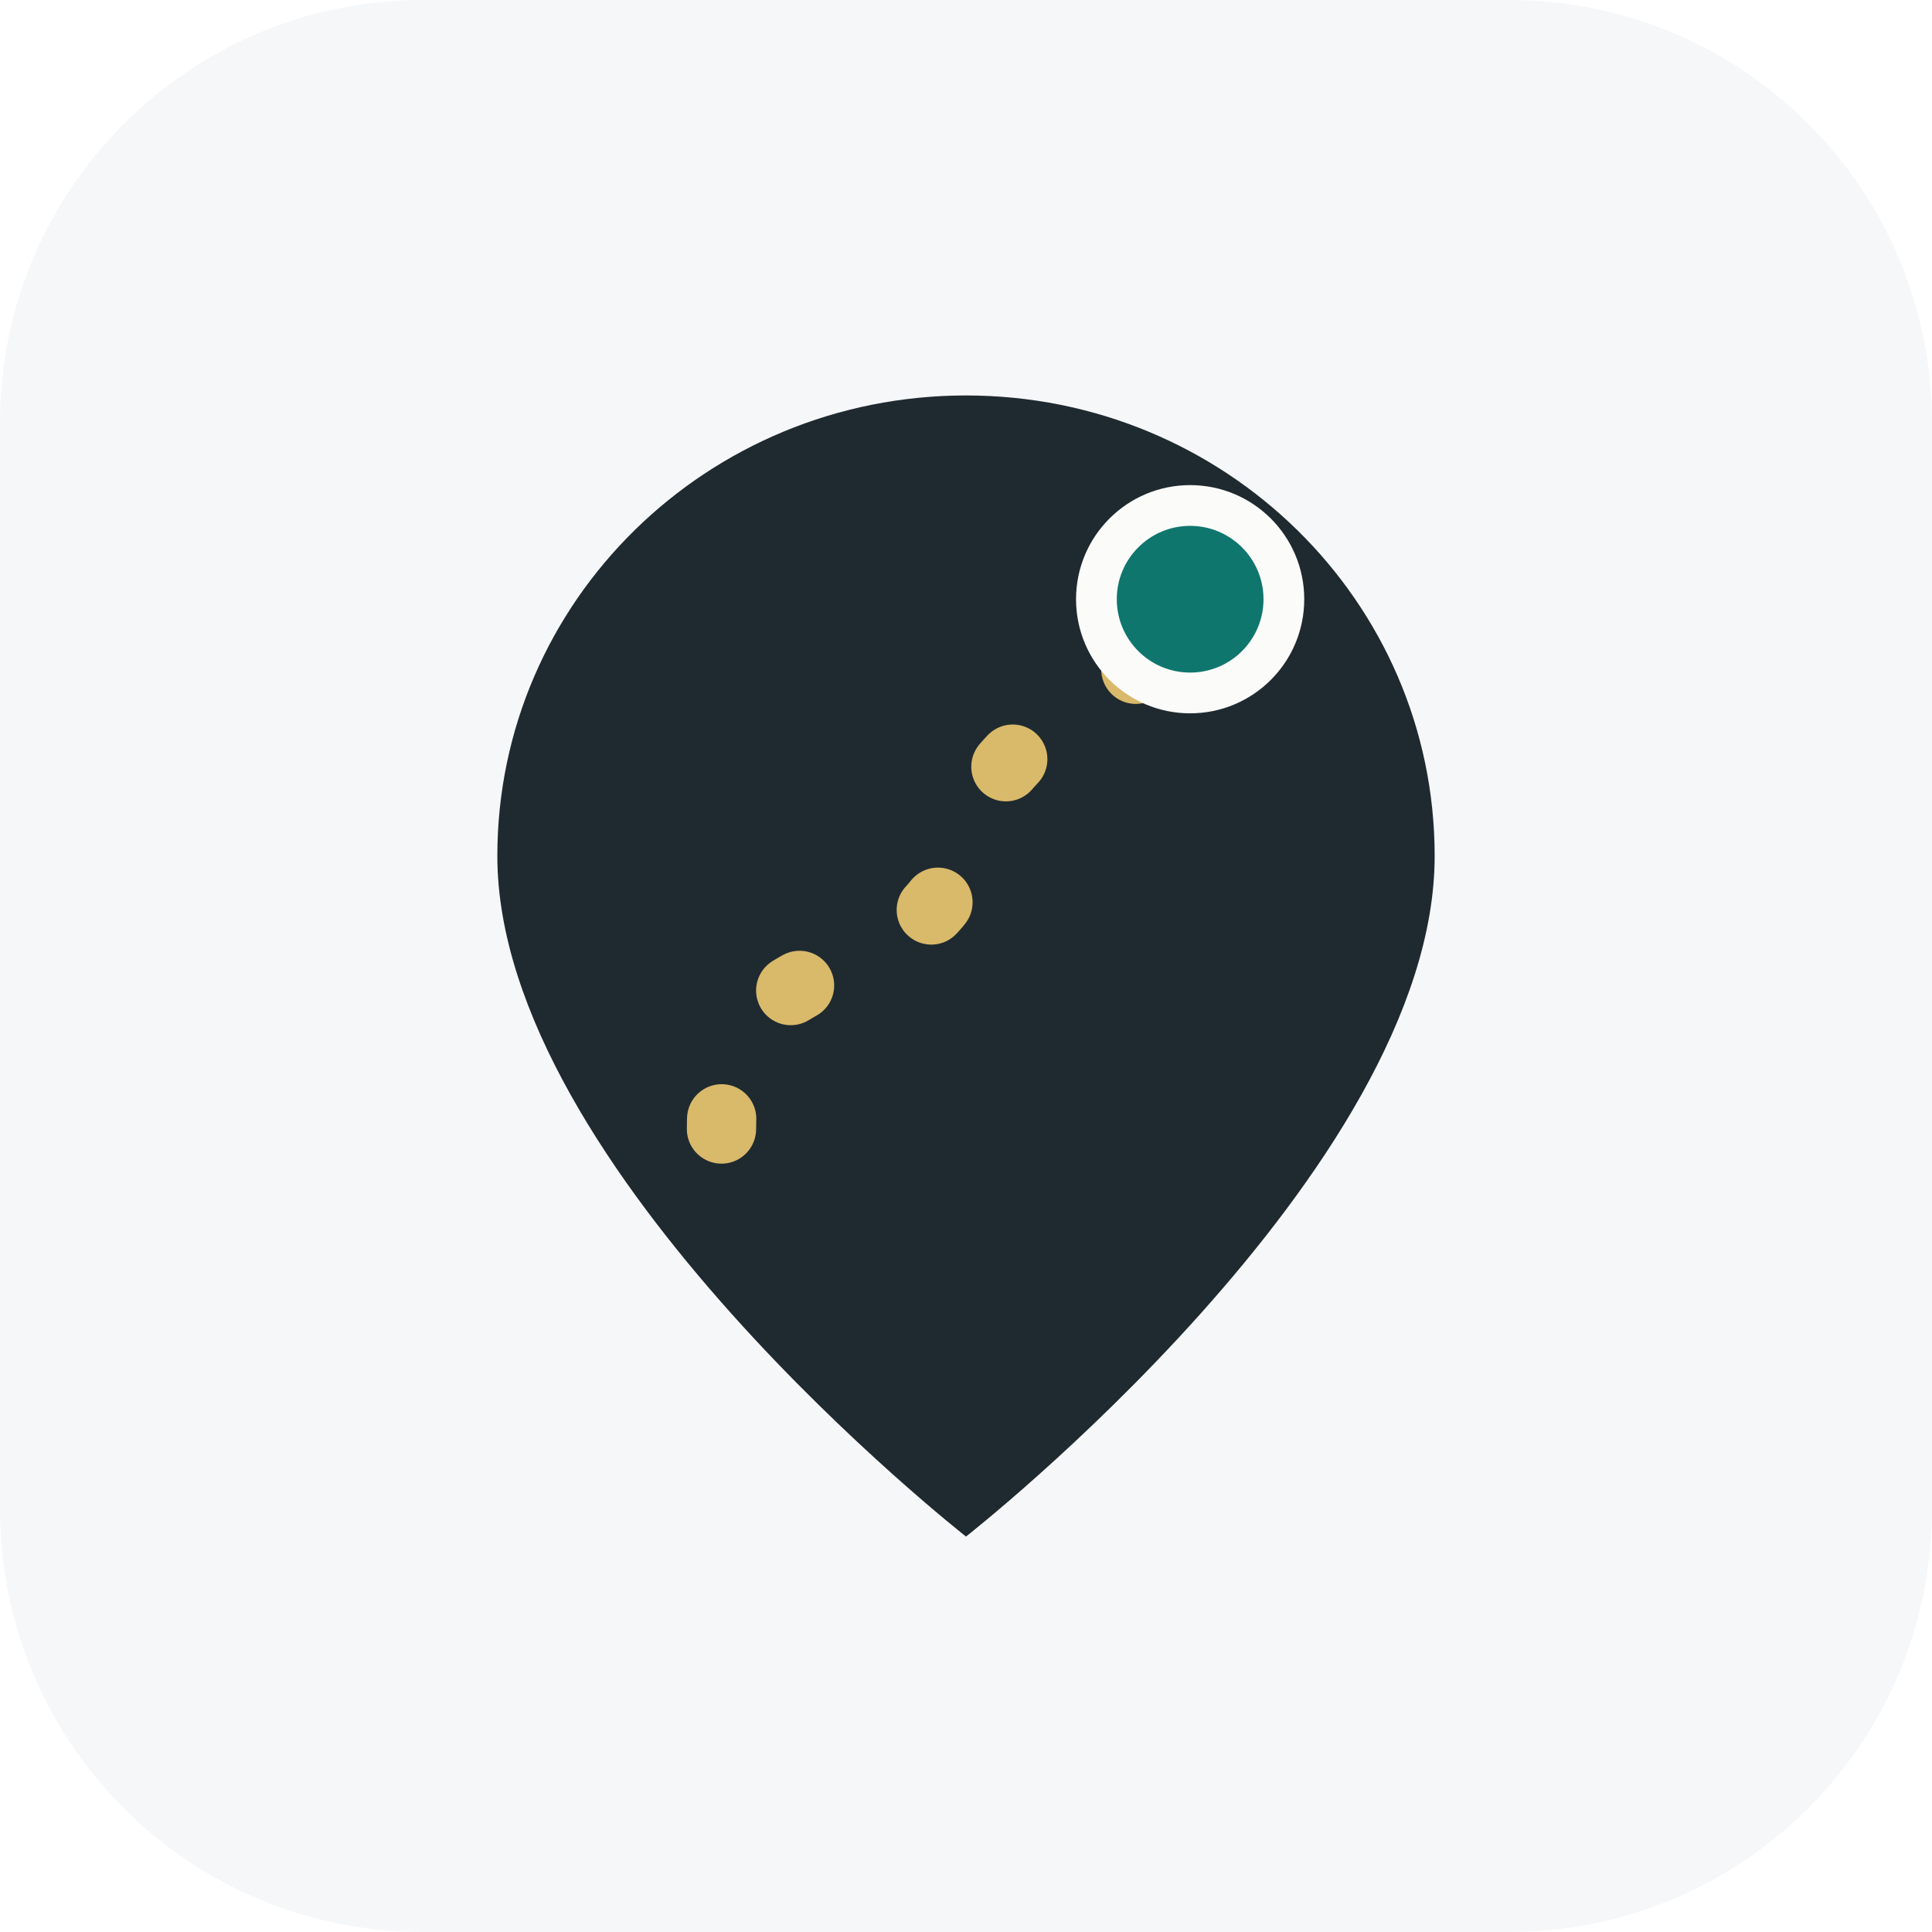
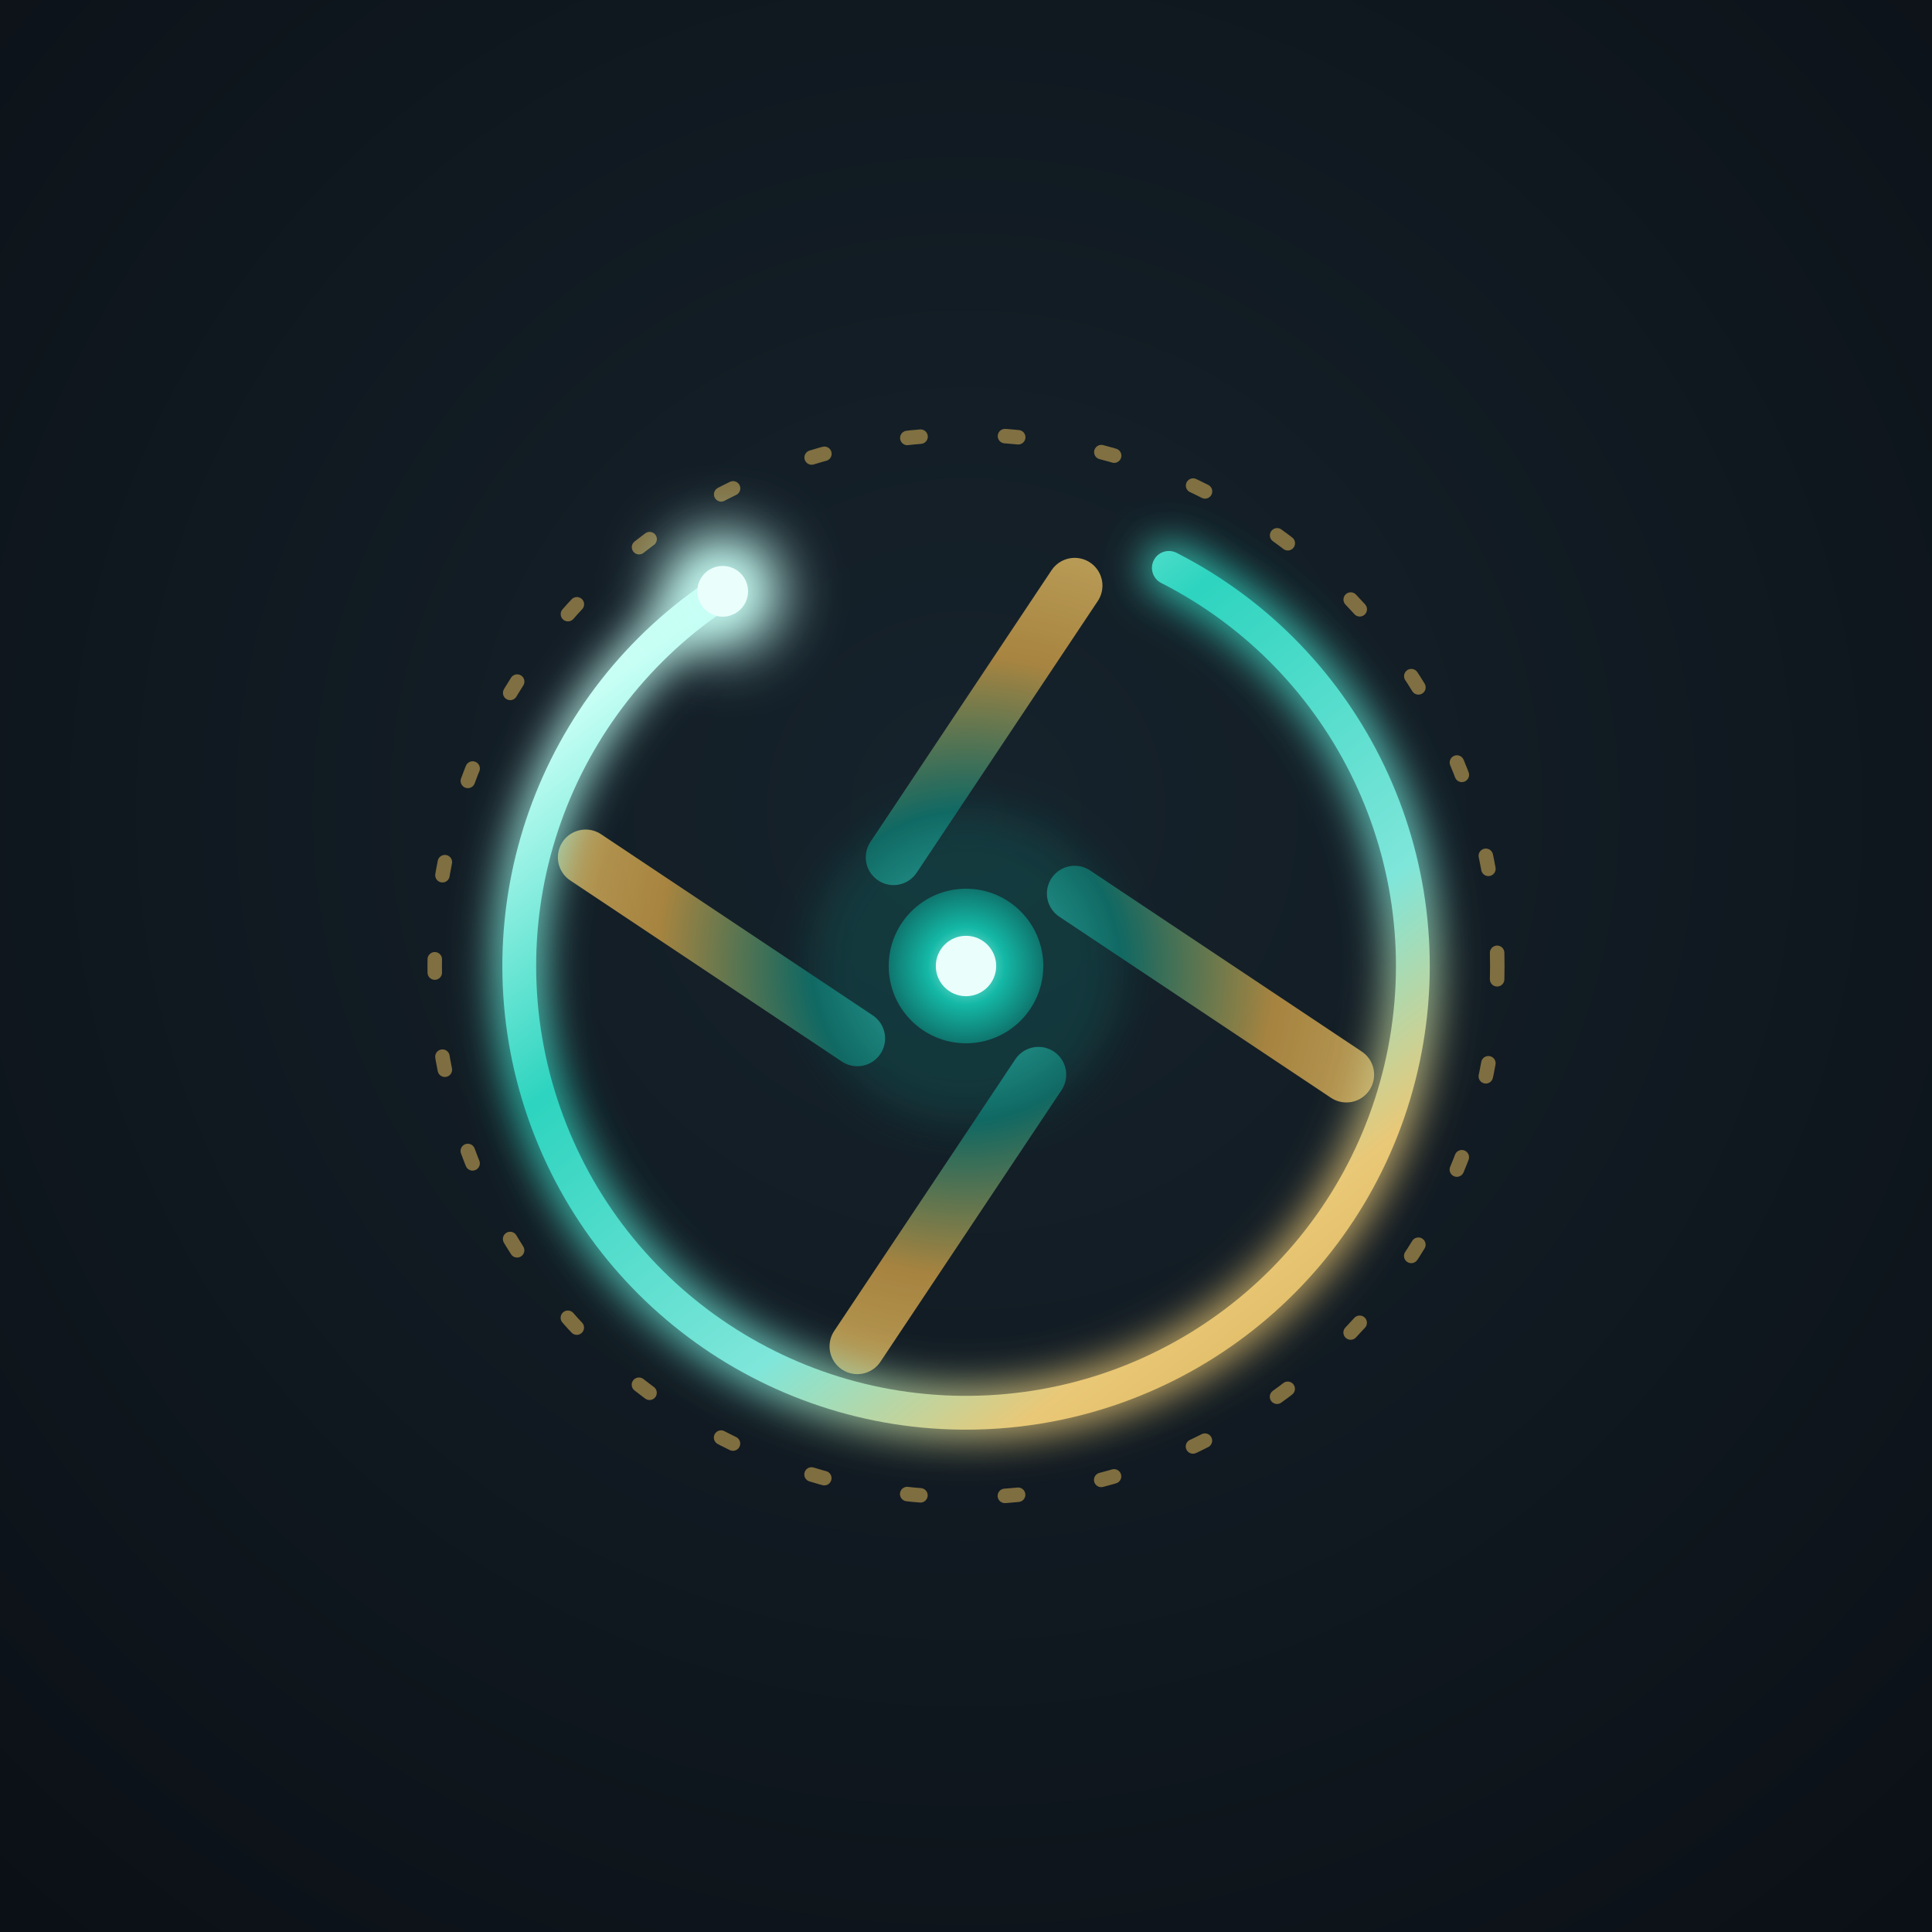
<svg xmlns="http://www.w3.org/2000/svg" viewBox="0 0 512 512" role="img" aria-label="Momentu">
-   <rect width="512" height="512" rx="112" fill="#f6f7f9" />
-   <g transform="translate(256 256) scale(5.4) translate(-32 -32)">
-     <path d="M32 4C19.3 4 9 14.1 9 26.6 9 42 32 60 32 60s23-18 23-33.4C55 14.1 44.7 4 32 4Z" fill="#1F2A30" />
-     <path d="M20 40 C20 30, 30 34, 32 26 C34 19, 40 20, 42 15" fill="none" stroke="#D9B96A" stroke-width="3.4" stroke-linecap="round" stroke-dasharray="0.5 7.5" />
-     <circle cx="43" cy="14" r="4.6" fill="#0F766E" stroke="#FBFBF9" stroke-width="2" />
+   <defs>
+     <radialGradient id="p1a-bg" cx="0.5" cy="0.42" r="0.75">
+       <stop offset="0" stop-color="#16232c" />
+       <stop offset="1" stop-color="#0b1016" />
+     </radialGradient>
+     <radialGradient id="p1a-vane" gradientUnits="userSpaceOnUse" cx="50" cy="50" r="40">
+       <stop offset="0" stop-color="#3fd0c1" />
+       <stop offset="0.32" stop-color="#0f766e" />
+       <stop offset="0.64" stop-color="#c79a45" />
+       <stop offset="1" stop-color="#e6c46e" />
+     </radialGradient>
+     <radialGradient id="p1a-core" cx="0.5" cy="0.5" r="0.5">
+       <stop offset="0" stop-color="#aef5ec" />
+       <stop offset="0.5" stop-color="#14b8a6" />
+       <stop offset="1" stop-color="#0f766e" />
+     </radialGradient>
+     <linearGradient id="p1a-trail" gradientUnits="userSpaceOnUse" x1="30" y1="19" x2="82" y2="86">
+       <stop offset="0" stop-color="#c8fff5" />
+       <stop offset="0.28" stop-color="#2dd4bf" />
+       <stop offset="0.62" stop-color="#7fe6da" />
+       <stop offset="0.82" stop-color="#e9c877" />
+       <stop offset="1" stop-color="#d9b25a" />
+     </linearGradient>
+     <filter id="p1a-glow" x="-80%" y="-80%" width="260%" height="260%">
+       <feGaussianBlur stdDeviation="1.7" />
+     </filter>
+     <filter id="p1a-head" x="-400%" y="-400%" width="900%" height="900%">
+       <feGaussianBlur stdDeviation="2.4" />
+     </filter>
+   </defs>
+   <rect width="512" height="512" fill="url(#p1a-bg)" />
+   <g transform="translate(96 96) scale(3.2)">
+     <circle cx="50" cy="50" r="44" fill="none" stroke="#d9b25a" stroke-width="1.2" stroke-dasharray="1.1 7" stroke-linecap="round" opacity="0.55" />
+     <circle cx="50" cy="50" r="13" fill="#0f766e" opacity="0.28" filter="url(#p1a-glow)" />
+     <g stroke="url(#p1a-vane)" stroke-width="4.6" stroke-linecap="round" opacity="0.82" fill="none">
+       <line x1="59" y1="18.5" x2="44" y2="41" />
+       <line x1="59" y1="18.5" x2="44" y2="41" transform="rotate(90 50 50)" />
+       <line x1="59" y1="18.5" x2="44" y2="41" transform="rotate(180 50 50)" />
+       <line x1="59" y1="18.5" x2="44" y2="41" transform="rotate(270 50 50)" />
+     </g>
+     <path d="M66.80 17.03 A37 37 0 1 1 29.85 18.97" fill="none" stroke="url(#p1a-trail)" stroke-width="4.2" stroke-linecap="round" filter="url(#p1a-glow)" opacity="0.85" />
+     <path d="M66.80 17.03 A37 37 0 1 1 29.85 18.97" fill="none" stroke="url(#p1a-trail)" stroke-width="2.8" stroke-linecap="round" />
+     <circle cx="29.85" cy="18.97" r="5" fill="#c8fff5" filter="url(#p1a-head)" opacity="0.95" />
+     <circle cx="29.85" cy="18.97" r="2.1" fill="#eafffb" />
+     <circle cx="50" cy="50" r="6.4" fill="url(#p1a-core)" />
+     <circle cx="50" cy="50" r="2.5" fill="#eafffb" />
  </g>
</svg>
